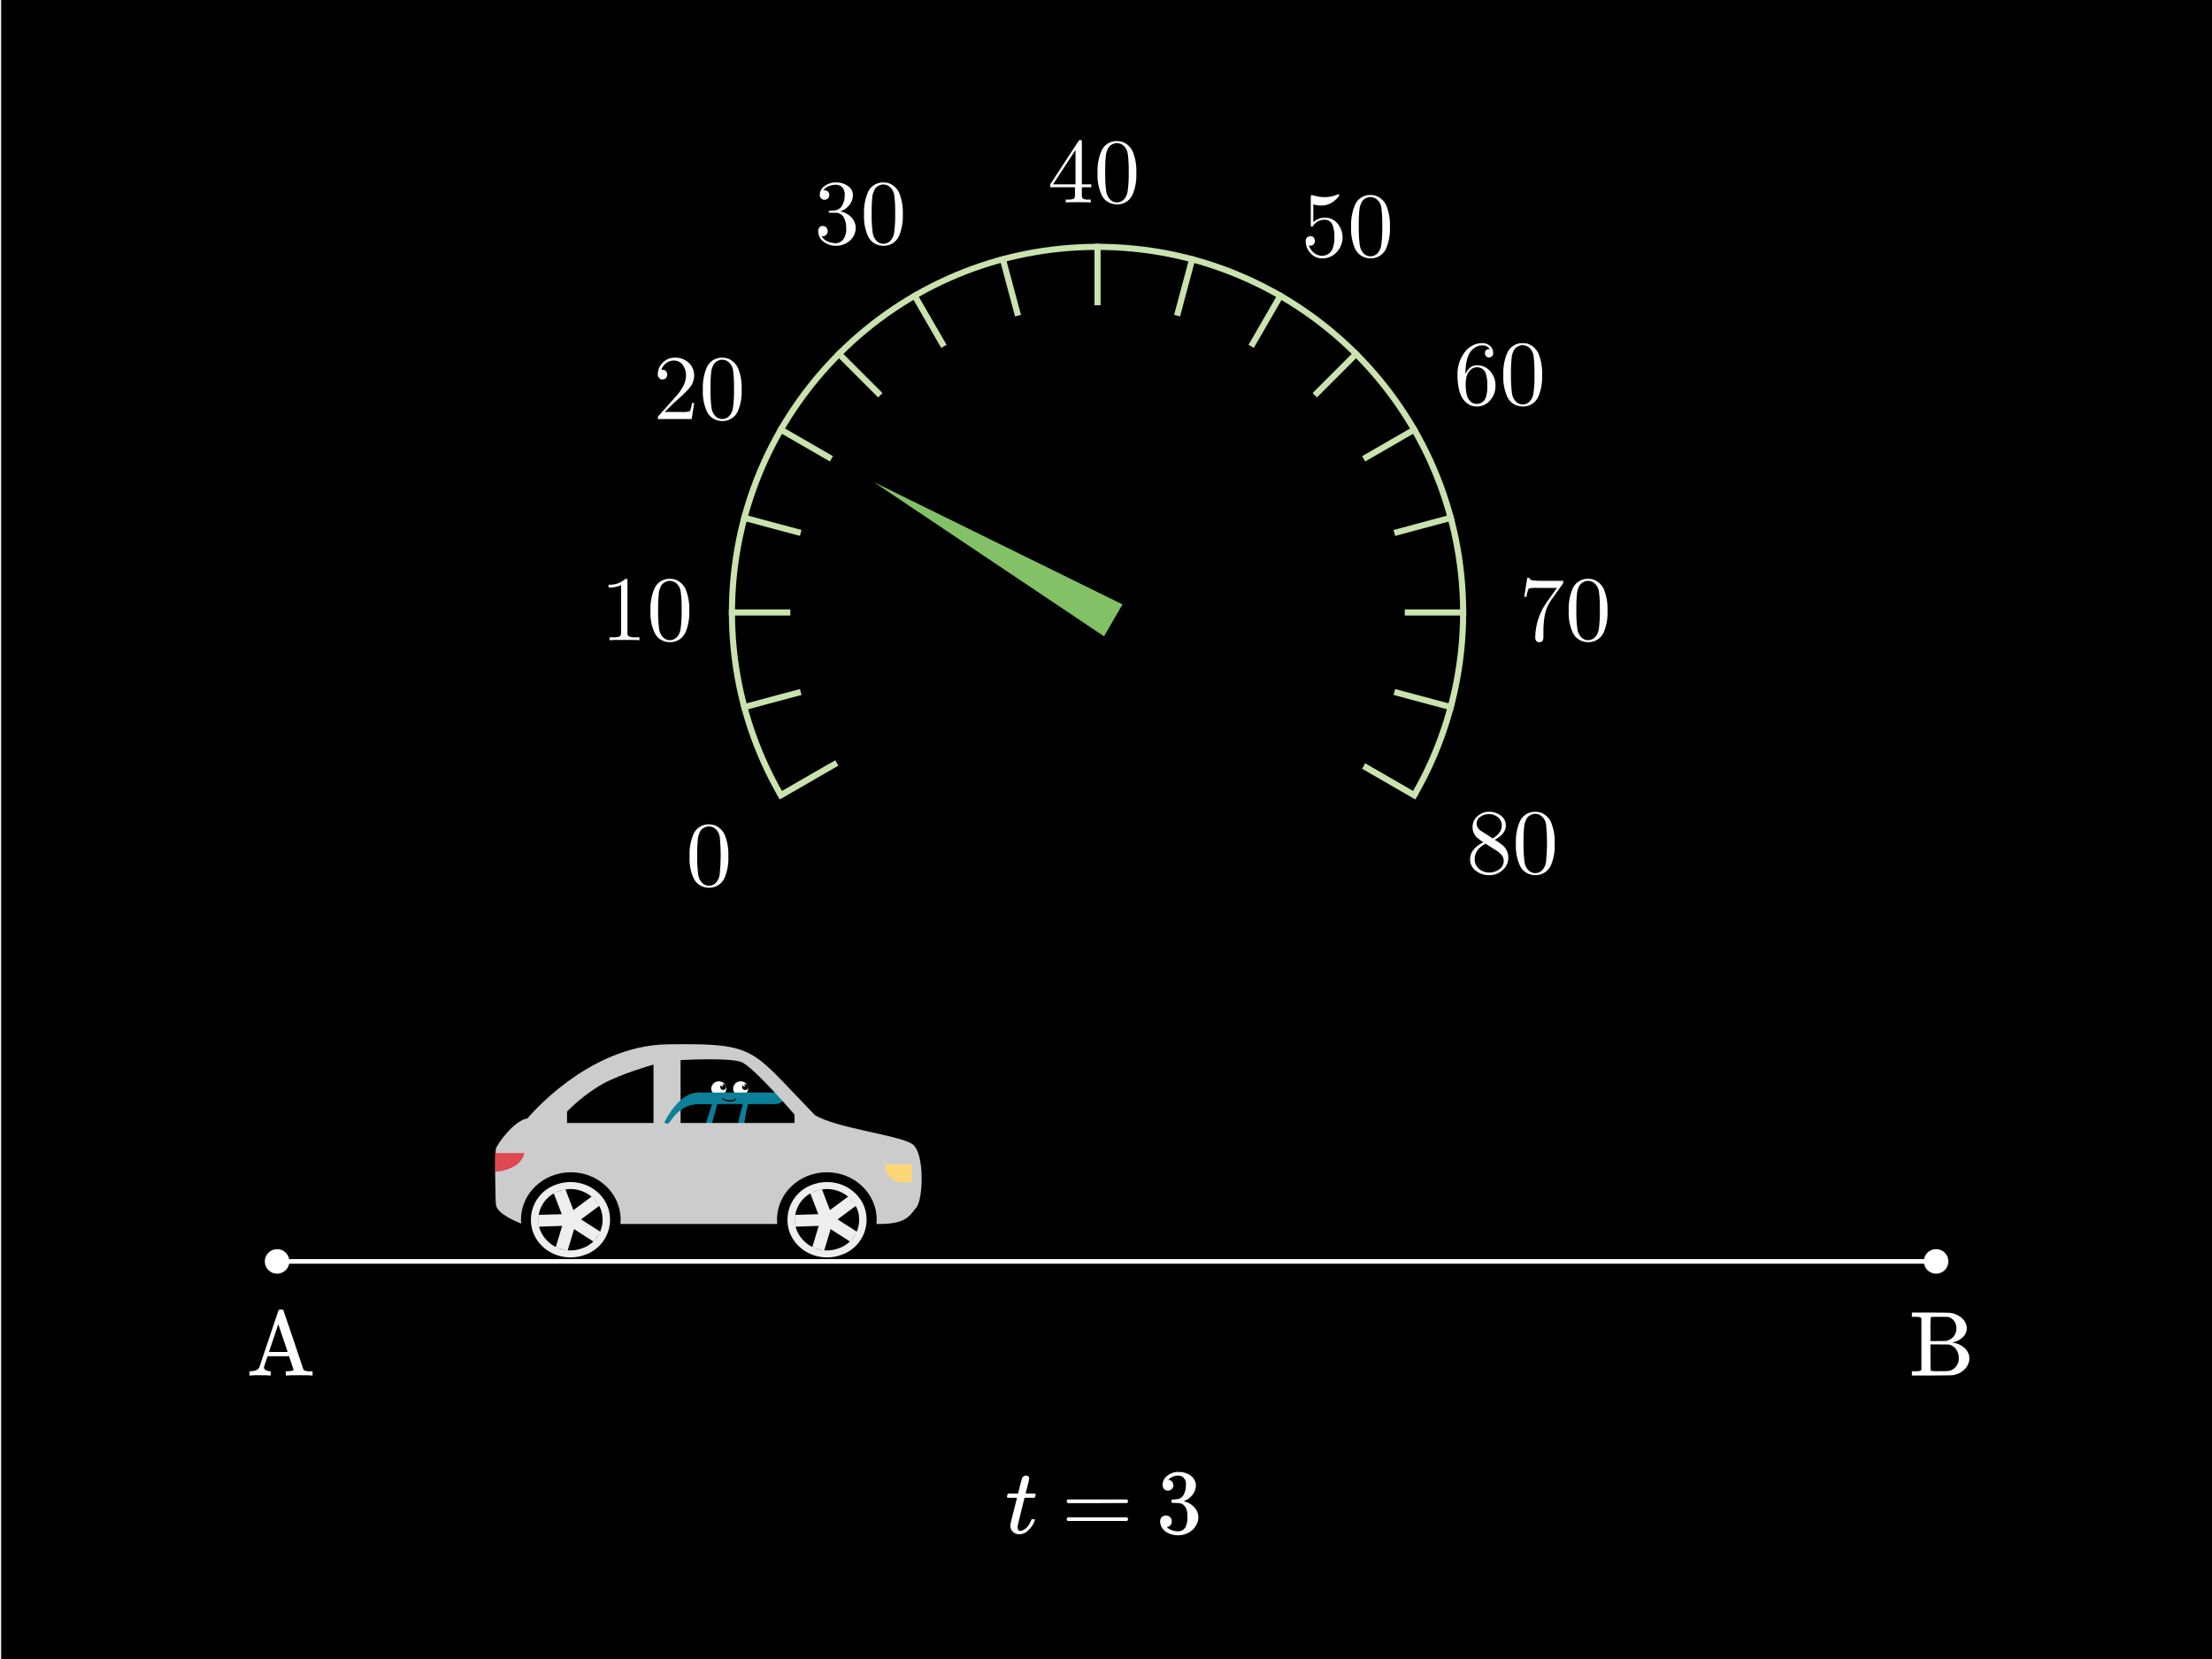
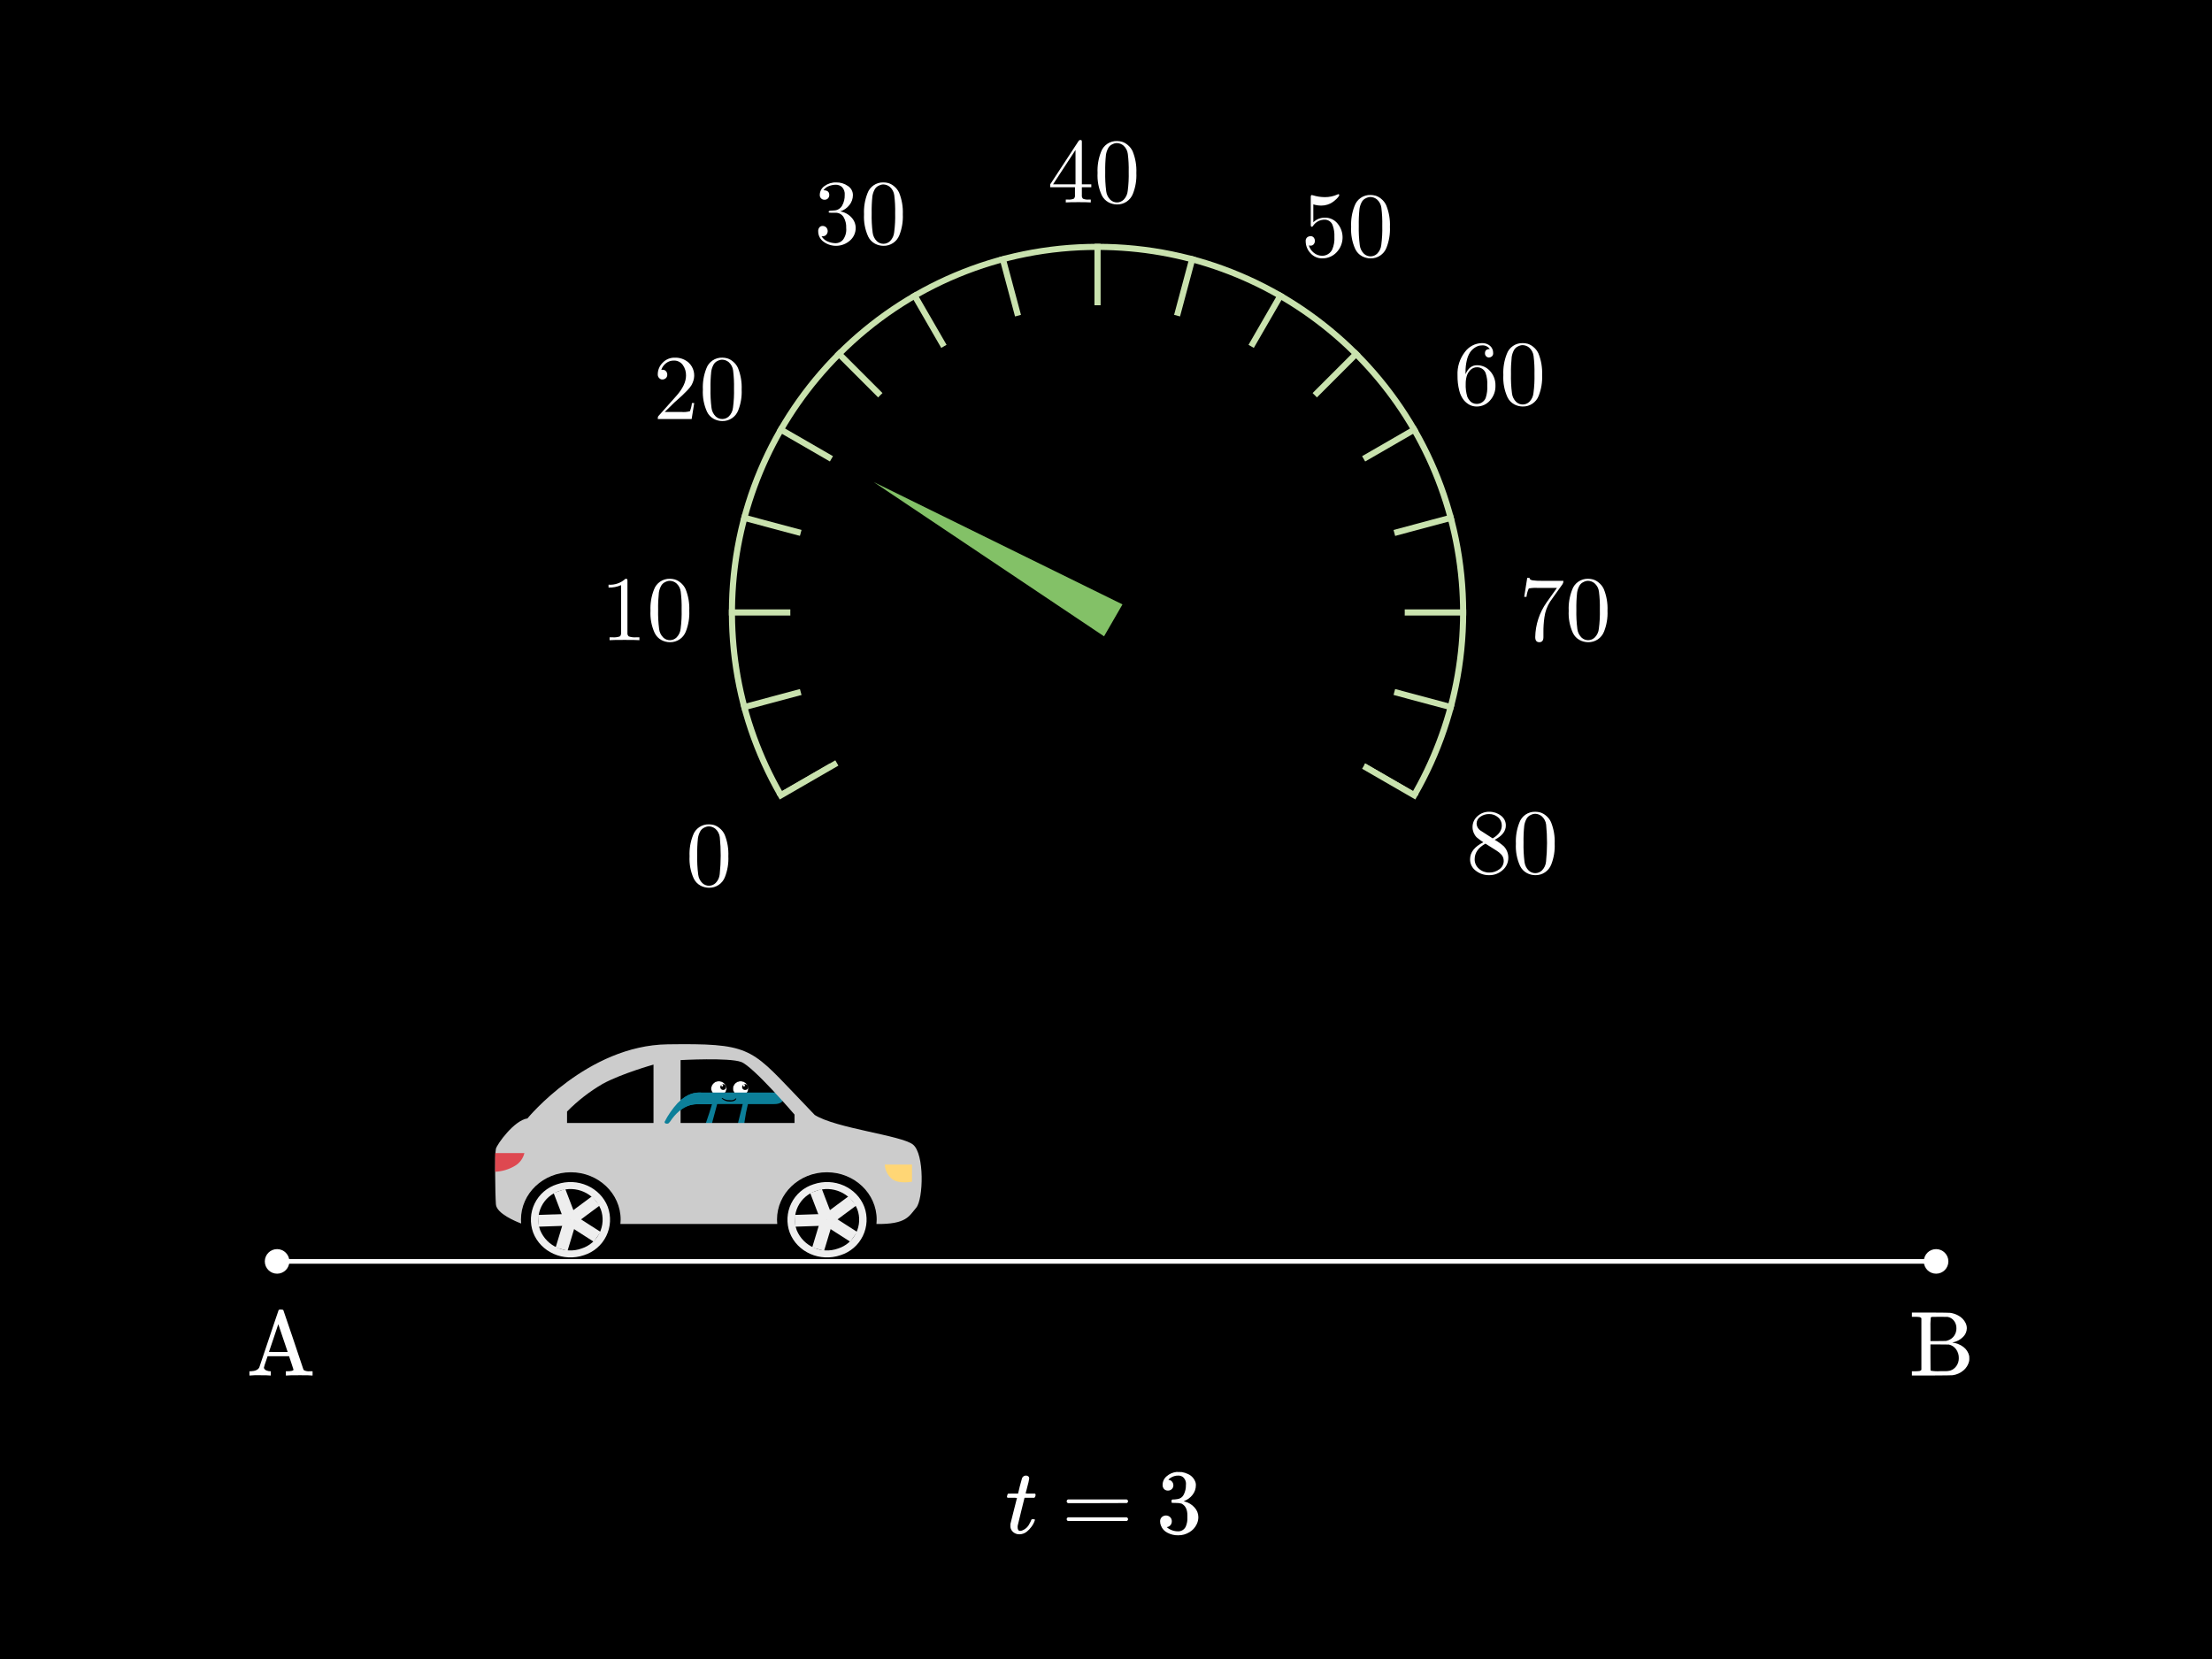
<svg xmlns="http://www.w3.org/2000/svg" width="720" height="540" viewBox="0 0 720 540">
  <defs>
    <clipPath id="a">
      <rect x="161.169" y="339.876" width="138.831" height="69.415" style="fill: none" />
    </clipPath>
  </defs>
-   <rect x="0.389" y="-0.417" width="719.611" height="540.417" />
+   <rect x="-80" width="880" height="540" />
  <g>
    <g>
      <path d="M327.967,487.526c-.141-.139-.21-.24-.21-.3a2.359,2.359,0,0,1,.1-.5,2.069,2.069,0,0,1,.136-.4.3.3,0,0,1,.285-.165q.225-.015,1.515-.015h1.59l.57-2.4q.63-2.43.72-2.61a1.361,1.361,0,0,1,1.38-.84,1.158,1.158,0,0,1,.674.27.784.784,0,0,1,.286.63,18.91,18.91,0,0,1-.571,2.55q-.12.512-.284,1.125c-.11.41-.195.716-.255.915l-.06.3a7,7,0,0,0,1.5.06h1.53c.14.14.21.25.21.331a1.417,1.417,0,0,1-.391,1.049h-3.21l-1.079,4.35q-1.11,4.47-1.14,4.71a2.481,2.481,0,0,0-.031.45q0,1.26.811,1.26a1.955,1.955,0,0,0,.36-.029,4.325,4.325,0,0,0,2.73-2.4,6.339,6.339,0,0,0,.54-1.11.371.371,0,0,1,.15-.225,1.313,1.313,0,0,1,.449-.045q.6,0,.6.241a1.653,1.653,0,0,1-.12.359,7.036,7.036,0,0,1-1.066,1.935,7.879,7.879,0,0,1-1.484,1.545,3.858,3.858,0,0,1-2.37.84,3.063,3.063,0,0,1-1.845-.554,2.718,2.718,0,0,1-1.035-1.456,3.684,3.684,0,0,1-.061-.81v-.54l1.05-4.2q1.05-4.23,1.08-4.26a7.357,7.357,0,0,0-1.529-.06Z" style="fill: #fff" />
      <path d="M347.2,488.666a.653.653,0,0,1,.42-.6h19.111a.657.657,0,0,1,.45.6.681.681,0,0,1-.42.57l-9.54.031h-9.54A.6.6,0,0,1,347.2,488.666Zm0,5.82a.6.6,0,0,1,.481-.6h19.08a1.1,1.1,0,0,0,.135.1,1.247,1.247,0,0,1,.149.12.5.5,0,0,1,.091.15.583.583,0,0,1,.045.225.657.657,0,0,1-.45.6H347.616A.653.653,0,0,1,347.2,494.486Z" style="fill: #fff" />
      <path d="M380.167,485.187a1.635,1.635,0,0,1-1.275-.511,1.879,1.879,0,0,1-.465-1.32,3.626,3.626,0,0,1,1.349-2.865,5.758,5.758,0,0,1,3.12-1.365h.451c.7,0,1.139.011,1.32.03a7.362,7.362,0,0,1,2.01.63,4.473,4.473,0,0,1,2.49,2.82,2.924,2.924,0,0,1,.09.81,4.988,4.988,0,0,1-1.1,3.165,6.053,6.053,0,0,1-2.745,2q-.151.06,0,.09a1.713,1.713,0,0,0,.3.09,6.4,6.4,0,0,1,3.09,1.905,4.6,4.6,0,0,1,1.259,3.165,5.245,5.245,0,0,1-.569,2.37,5.947,5.947,0,0,1-2.355,2.535,6.825,6.825,0,0,1-3.645,1,7.181,7.181,0,0,1-3.511-.84,4.317,4.317,0,0,1-2.069-2.25,3.381,3.381,0,0,1-.3-1.47,1.791,1.791,0,0,1,.556-1.364,2,2,0,0,1,2.715.014,1.833,1.833,0,0,1,.54,1.35,1.923,1.923,0,0,1-.39,1.2,1.764,1.764,0,0,1-1.051.66l-.21.06a5.647,5.647,0,0,0,3.721,1.35,2.675,2.675,0,0,0,2.489-1.59,6.887,6.887,0,0,0,.511-3.03v-.6q0-2.851-1.92-3.811a6.332,6.332,0,0,0-1.83-.21l-1.261-.03-.09-.06a1.118,1.118,0,0,1-.059-.48.7.7,0,0,1,.09-.449.239.239,0,0,1,.15-.091,10.454,10.454,0,0,0,1.739-.15,2.6,2.6,0,0,0,2.011-1.485,6.639,6.639,0,0,0,.69-3.135,2.852,2.852,0,0,0-1.05-2.61,2.5,2.5,0,0,0-1.41-.42,4.441,4.441,0,0,0-2.64.81,1.278,1.278,0,0,0-.271.195,1.954,1.954,0,0,0-.24.256l-.09.119c.061.02.13.041.21.06a1.426,1.426,0,0,1,1,.571,1.82,1.82,0,0,1,.406,1.17,1.652,1.652,0,0,1-.5,1.214A1.724,1.724,0,0,1,380.167,485.187Z" style="fill: #fff" />
    </g>
    <line x1="90.194" y1="410.583" x2="630.194" y2="410.583" style="fill: none;stroke: #fff;stroke-miterlimit: 10;stroke-width: 1.5px" />
    <circle cx="630.194" cy="410.583" r="4" style="fill: #fff" />
    <path d="M87.88,447.724q-.54-.09-3.45-.09a24.812,24.812,0,0,0-3.03.09h-.21v-1.38h.45q2.16-.091,2.76-1.26.028-.091,1.59-4.726t3.105-9.24q1.545-4.6,1.575-4.635c.06-.159.25-.24.57-.24h.27q.6.031.72.211.03.03,2.925,8.579t3.585,10.681a1.142,1.142,0,0,0,.21.3,3.57,3.57,0,0,0,1.89.33h.9v1.38h-.27q-.45-.09-3.81-.09-3.87,0-4.32.09h-.3v-1.38h.39q2.1,0,2.1-.54,0-.06-.72-2.22l-.72-2.13H87.1l-.6,1.77a16.28,16.28,0,0,0-.6,1.95.434.434,0,0,0,.09.269,1.4,1.4,0,0,0,.765.646,3.082,3.082,0,0,0,1.245.255h.15v1.38Zm4.83-10.411q-.87-2.61-1.53-4.53l-.6-1.769-1.5,4.5-1.53,4.53q0,.029,3.03.029h3.06Z" style="fill: #fff" />
    <path d="M625.409,429.063a1.218,1.218,0,0,0-.585-.359,12.243,12.243,0,0,0-1.515-.091h-.991v-1.38h6.032q6.029.031,6.42.09a7.754,7.754,0,0,1,2.639.87,5.556,5.556,0,0,1,2.43,2.521,4.025,4.025,0,0,1,.36,1.649,3.966,3.966,0,0,1-1.23,2.806,6.457,6.457,0,0,1-3.21,1.755l-.3.09a7.107,7.107,0,0,1,3.615,1.41,4.994,4.994,0,0,1,1.905,2.97,5.6,5.6,0,0,1,.03.719,4.705,4.705,0,0,1-.06.931,5.473,5.473,0,0,1-1.86,3.029,6.805,6.805,0,0,1-3.54,1.561q-.39.06-6.811.09h-6.42v-1.38h.991a12.118,12.118,0,0,0,1.515-.09,1.213,1.213,0,0,0,.585-.36Zm11.4,3.271a3.846,3.846,0,0,0-.795-2.431,3.316,3.316,0,0,0-2.055-1.259h-.4q-.376,0-.961-.015c-.39-.01-.765-.016-1.125-.016s-.735.006-1.125.016-.715.015-.975.015h-.45c-.261.02-.42.1-.48.24a33.753,33.753,0,0,0-.089,3.87v3.75h2.489l2.52-.03.3-.06c.06-.02.159-.05.3-.091l.18-.059a4,4,0,0,0,1.92-1.455A4.106,4.106,0,0,0,636.809,432.334Zm.78,9.75a4.709,4.709,0,0,0-.9-2.91,3.941,3.941,0,0,0-2.31-1.53l-3.029-.031h-3v4.111q0,4.17.029,4.23a.644.644,0,0,0,.12.21,13.041,13.041,0,0,0,3,.149h1.47a6.337,6.337,0,0,0,1.8-.179,3.9,3.9,0,0,0,2.054-1.53A4.335,4.335,0,0,0,637.589,442.084Z" style="fill: #fff" />
    <circle cx="90.194" cy="410.583" r="4" style="fill: #fff" />
    <g>
      <g style="clip-path: url(#a)">
        <path d="M235.957,355.743h.032l.02-.025a2.332,2.332,0,0,0,.49-1.424,2.529,2.529,0,0,0-5.051,0,2.222,2.222,0,0,0,.532,1.463l.02.024h.032Z" style="fill: #fff" />
        <path d="M231.969,355.843l-.04-.045a2.267,2.267,0,0,1-.548-1.5,2.529,2.529,0,0,1,2.586-2.458,2.622,2.622,0,0,1,1.832.707,2.377,2.377,0,0,1,.263,3.212l-.039.05h-.066Zm2.022-3.881h-.023a2.4,2.4,0,0,0-2.454,2.332,2.167,2.167,0,0,0,.517,1.423l3.925-.037a2.257,2.257,0,0,0-.252-3.049,2.487,2.487,0,0,0-1.713-.669" />
        <path d="M243.056,355.743h.034l.019-.025a2.327,2.327,0,0,0,.491-1.424,2.53,2.53,0,0,0-5.052,0,2.213,2.213,0,0,0,.533,1.463l.02.024h.032Z" style="fill: #fff" />
        <path d="M239.07,355.843l-.041-.045a2.266,2.266,0,0,1-.547-1.5,2.528,2.528,0,0,1,2.585-2.458,2.621,2.621,0,0,1,1.832.707,2.374,2.374,0,0,1,.263,3.212l-.039.05h-.066Zm2.022-3.881h-.024a2.4,2.4,0,0,0-2.453,2.332,2.167,2.167,0,0,0,.517,1.423l3.924-.037a2.256,2.256,0,0,0-.251-3.049,2.491,2.491,0,0,0-1.713-.669" />
        <path d="M235.065,353.018a.3.3,0,0,0-.3.294.31.31,0,1,0,.31-.294h-.013l.374-.123a.946.946,0,1,1-.994.945.97.97,0,0,1,.994-.945" />
        <path d="M242.165,353.018a.316.316,0,1,0,.013,0h-.013l.374-.123a.946.946,0,1,1,0,1.89.946.946,0,1,1,0-1.89" />
        <path d="M233.438,359.373h8.315c-1.988,7.828-3.241,12.933-3.241,18.526,0,.983,0,8.528,3.021,8.528a2.878,2.878,0,0,0,2.866-2.515c0-.344,0-.491-.517-1.534a33.417,33.417,0,0,1-1.988-11.325,51.74,51.74,0,0,1,1.55-11.667h8.236c.955,0,3.382,0,3.382-2.233,0-1.534-1.394-1.534-2.724-1.534H228.145c-1.691,0-4.2,0-7.578,3.422a26.949,26.949,0,0,0-4.26,6.148c0,.417.362.564.814.564.515,0,.593-.209.954-.625,3.822-5.731,7.644-5.731,9.49-5.731h4.195a136.968,136.968,0,0,1-9.489,23.557c-.594,1.117-.594,1.265-.594,1.681a1.844,1.844,0,0,0,1.989,1.816c2.13,0,2.724-1.816,3.6-4.747,1.174-3.571,1.174-3.706,1.911-6.5Z" style="fill: #0c7f99" />
        <path d="M234.91,357.557a3.856,3.856,0,0,0,2.647,1.006c1.9,0,2.091-.846,2.1-.9l-.038-.232a2.35,2.35,0,0,1-2.04.675,4.165,4.165,0,0,1-2.531-.749" />
        <path d="M297.153,372.537c-3.814-3-24.989-5.246-31.96-9.618l-6.576-6.891c-14.318-15-15.125-16.466-41.3-16.107s-45.638,24.122-45.638,24.122c-4.34.625-9.864,8.368-10.259,9.868s-.263,14.614,0,18.111c.226,3,6.468,5.563,8.222,6.224-.036-.42-.067-.84-.067-1.269,0-8.507,7.262-15.406,16.221-15.406s16.221,6.9,16.221,15.406c0,.483-.03.959-.076,1.431l51.051-.009c-.046-.469-.077-.942-.077-1.422,0-8.507,7.263-15.406,16.222-15.406s16.221,6.9,16.221,15.406c0,.483-.03.959-.076,1.43,9.8.134,10.612-2.579,12.921-5.261,2.368-2.747,2.762-17.611-1.052-20.609m-84.437-7H184.57V361.8a55.645,55.645,0,0,1,11.574-8.993c6.181-3.373,16.572-6.287,16.572-6.287Zm45.9,0H221.528V345.057s15.808-.881,19.754.618,17.335,17.119,17.335,17.119Z" style="fill: #ccc" />
        <path d="M161.173,375.327v6.078a13.805,13.805,0,0,0,6.419-1.915,6.612,6.612,0,0,0,3.1-4.163Z" style="fill: #de4850" />
        <path d="M296.857,379.063H287.98a6.576,6.576,0,0,0,2.465,4.778c2.368,1.655,6.412.781,6.412.781Z" style="fill: #ffd675" />
        <path d="M181.269,385.49a12.108,12.108,0,0,0-7.72,15.725c2.44,6.368,9.853,9.65,16.557,7.333a12.109,12.109,0,0,0,7.722-15.725c-2.441-6.368-9.854-9.65-16.559-7.333m8.009,20.9a10.658,10.658,0,0,1-13.453-5.958,9.836,9.836,0,0,1,6.274-12.776,10.658,10.658,0,0,1,13.453,5.958,9.839,9.839,0,0,1-6.274,12.776" style="fill: #eee" />
        <polygon points="183.791 397.675 180.201 388.308 183.995 386.996 187.585 396.363 183.791 397.675" style="fill: #eee" />
        <polygon points="175.269 399.283 175.128 395.451 185.617 395.103 185.759 398.935 175.269 399.283" style="fill: #eee" />
        <polygon points="186.931 398.529 184.445 395.509 192.716 389.371 195.202 392.392 186.931 398.529" style="fill: #eee" />
        <polygon points="184.735 407.129 180.855 406.072 183.748 396.49 187.629 397.547 184.735 407.129" style="fill: #eee" />
        <polygon points="193.261 404.182 184.559 398.608 186.816 395.43 195.518 401.004 193.261 404.182" style="fill: #eee" />
        <path d="M264.776,385.49a12.109,12.109,0,0,0-7.721,15.725c2.44,6.368,9.853,9.65,16.557,7.333a12.109,12.109,0,0,0,7.722-15.725c-2.44-6.368-9.854-9.65-16.558-7.333m8.008,20.9a10.658,10.658,0,0,1-13.453-5.958,9.838,9.838,0,0,1,6.273-12.776,10.657,10.657,0,0,1,13.453,5.958,9.837,9.837,0,0,1-6.273,12.776" style="fill: #eee" />
        <polygon points="267.297 397.675 263.707 388.308 267.501 386.996 271.091 396.363 267.297 397.675" style="fill: #eee" />
        <polygon points="258.775 399.283 258.634 395.451 269.124 395.103 269.264 398.935 258.775 399.283" style="fill: #eee" />
        <polygon points="270.437 398.529 267.951 395.509 276.222 389.371 278.708 392.392 270.437 398.529" style="fill: #eee" />
        <polygon points="268.242 407.129 264.361 406.072 267.254 396.49 271.134 397.547 268.242 407.129" style="fill: #eee" />
        <polygon points="276.767 404.182 268.066 398.608 270.323 395.43 279.024 401.004 276.767 404.182" style="fill: #eee" />
        <path d="M228.145,355.619c-1.691,0-4.2,0-7.577,3.422a26.987,26.987,0,0,0-4.261,6.147c0,.418.362.565.813.565.517,0,.594-.209.955-.625,3.822-5.731,7.643-5.731,9.489-5.731h4.2" style="fill: #0c7f99" />
      </g>
      <rect x="161.169" y="339.876" width="138.831" height="69.415" style="fill: none" />
    </g>
    <g>
      <path d="M357.245,81.355a118,118,0,1,1-83.438,34.562,117.225,117.225,0,0,1,83.438-34.562m0-2a120,120,0,1,0,120,120,120,120,0,0,0-120-120Z" style="fill: #c9e2ae" />
      <line x1="461.168" y1="259.355" x2="253.322" y2="139.355" style="fill: none;stroke: #c9e2ae;stroke-miterlimit: 10;stroke-width: 2px" />
      <line x1="253.322" y1="259.355" x2="461.168" y2="139.355" style="fill: none;stroke: #c9e2ae;stroke-miterlimit: 10;stroke-width: 2px" />
      <line x1="473.156" y1="230.414" x2="241.334" y2="168.297" style="fill: none;stroke: #c9e2ae;stroke-miterlimit: 10;stroke-width: 2px" />
      <line x1="237.245" y1="199.355" x2="477.245" y2="199.355" style="fill: none;stroke: #c9e2ae;stroke-miterlimit: 10;stroke-width: 2px" />
      <line x1="241.334" y1="230.414" x2="473.156" y2="168.297" style="fill: none;stroke: #c9e2ae;stroke-miterlimit: 10;stroke-width: 2px" />
      <line x1="297.245" y1="303.278" x2="417.245" y2="95.432" style="fill: none;stroke: #c9e2ae;stroke-miterlimit: 10;stroke-width: 2px" />
      <line x1="326.187" y1="315.266" x2="388.303" y2="83.444" style="fill: none;stroke: #c9e2ae;stroke-miterlimit: 10;stroke-width: 2px" />
      <line x1="357.245" y1="319.355" x2="357.245" y2="79.355" style="fill: none;stroke: #c9e2ae;stroke-miterlimit: 10;stroke-width: 2px" />
      <line x1="388.303" y1="315.266" x2="326.187" y2="83.444" style="fill: none;stroke: #c9e2ae;stroke-miterlimit: 10;stroke-width: 2px" />
      <line x1="417.245" y1="303.278" x2="297.245" y2="95.432" style="fill: none;stroke: #c9e2ae;stroke-miterlimit: 10;stroke-width: 2px" />
      <line x1="442.098" y1="284.208" x2="272.392" y2="114.503" style="fill: none;stroke: #c9e2ae;stroke-miterlimit: 10;stroke-width: 2px" />
      <line x1="272.392" y1="284.208" x2="442.098" y2="114.503" style="fill: none;stroke: #c9e2ae;stroke-miterlimit: 10;stroke-width: 2px" />
      <circle cx="357.245" cy="199.355" r="100" />
      <path d="M253.308,259.364a120.034,120.034,0,0,0,207.875,0L357.245,199.355Z" style="stroke: #000;stroke-miterlimit: 10" />
      <path d="M224.45,278.708a16.653,16.653,0,0,1,1.113-6.812,5.344,5.344,0,0,1,5.215-3.574,6.3,6.3,0,0,1,1.59.213,5.36,5.36,0,0,1,1.845,1.018,5.814,5.814,0,0,1,1.663,2.124,16.8,16.8,0,0,1,1.2,7.031,16.451,16.451,0,0,1-1.113,6.768,5.428,5.428,0,0,1-5.215,3.486,6.012,6.012,0,0,1-2.717-.689,5.19,5.19,0,0,1-2.234-2.343A15.435,15.435,0,0,1,224.45,278.708Zm2.49-.366a41.63,41.63,0,0,0,.323,6.328,4.638,4.638,0,0,0,1.369,2.791,3.116,3.116,0,0,0,4.322-.059,4.682,4.682,0,0,0,1.311-2.849,59.268,59.268,0,0,0,.029-12.056,4.344,4.344,0,0,0-1.443-2.731,3.494,3.494,0,0,0-2.1-.785,3,3,0,0,0-.813.118,4.849,4.849,0,0,0-1.018.454,2.891,2.891,0,0,0-1.062,1.172,6.69,6.69,0,0,0-.681,2.094A44.369,44.369,0,0,0,226.94,278.342Z" style="fill: #fff" />
      <g>
        <path d="M198.079,191.251v-.937a7.369,7.369,0,0,0,5.509-1.919q.479,0,.561.117a1.505,1.505,0,0,1,.082.659v16.818a1.27,1.27,0,0,0,.457,1.171,6.213,6.213,0,0,0,2.45.278h.989v.937q-1.055-.089-4.863-.088t-4.848.088v-.937h.952a5.9,5.9,0,0,0,2.343-.271q.454-.27.455-1.178V190.46A9.316,9.316,0,0,1,198.079,191.251Z" style="fill: #fff" />
        <path d="M211.731,198.781a16.65,16.65,0,0,1,1.113-6.812,5.342,5.342,0,0,1,5.215-3.574,6.3,6.3,0,0,1,1.589.212,5.363,5.363,0,0,1,1.846,1.018,5.826,5.826,0,0,1,1.663,2.125,16.8,16.8,0,0,1,1.2,7.031,16.443,16.443,0,0,1-1.113,6.767,5.428,5.428,0,0,1-5.215,3.487,6.016,6.016,0,0,1-2.718-.689A5.186,5.186,0,0,1,213.079,206,15.428,15.428,0,0,1,211.731,198.781Zm2.49-.366a41.8,41.8,0,0,0,.322,6.328,4.644,4.644,0,0,0,1.37,2.791,3.117,3.117,0,0,0,4.321-.059,4.685,4.685,0,0,0,1.311-2.85,39.413,39.413,0,0,0,.323-6.21,39.209,39.209,0,0,0-.293-5.845,4.347,4.347,0,0,0-1.443-2.732,3.492,3.492,0,0,0-2.1-.784,3,3,0,0,0-.813.117,4.932,4.932,0,0,0-1.018.454,2.891,2.891,0,0,0-1.062,1.172,6.705,6.705,0,0,0-.681,2.095A44.169,44.169,0,0,0,214.221,198.415Z" style="fill: #fff" />
      </g>
      <g>
        <path d="M214.1,136.4a3.036,3.036,0,0,1,.05-.7,1.229,1.229,0,0,1,.281-.41l5.712-6.416q3.156-3.552,3.156-6.647a5.645,5.645,0,0,0-1.05-3.434,3.469,3.469,0,0,0-2.973-1.433,4.042,4.042,0,0,0-2.413.8,4.54,4.54,0,0,0-1.613,2.22,1.585,1.585,0,0,1,.388-.029,1.429,1.429,0,0,1,1.143.473,1.641,1.641,0,0,1,.41,1.109,1.426,1.426,0,0,1-.51,1.2,1.669,1.669,0,0,1-1.014.391,2.829,2.829,0,0,1-.467-.044,1.47,1.47,0,0,1-.683-.466,1.6,1.6,0,0,1-.417-1.175,5.325,5.325,0,0,1,1.575-3.754,5.245,5.245,0,0,1,3.983-1.665,6.45,6.45,0,0,1,4.516,1.63,5.705,5.705,0,0,1,1.522,5.882,8.048,8.048,0,0,1-.625,1.444,9.35,9.35,0,0,1-1.315,1.642q-.96,1.013-1.73,1.731t-2.5,2.243l-3.154,3.094h5.369a7.7,7.7,0,0,0,2.822-.234,9.343,9.343,0,0,0,.655-2.666h.747l-.832,5.214Z" style="fill: #fff" />
        <path d="M228.781,126.8a16.65,16.65,0,0,1,1.113-6.812,5.341,5.341,0,0,1,5.215-3.574,6.3,6.3,0,0,1,1.589.212,5.372,5.372,0,0,1,1.846,1.018,5.841,5.841,0,0,1,1.663,2.124,16.823,16.823,0,0,1,1.2,7.032,16.427,16.427,0,0,1-1.114,6.767,5.427,5.427,0,0,1-5.214,3.487,6.012,6.012,0,0,1-2.718-.689,5.193,5.193,0,0,1-2.234-2.344A15.442,15.442,0,0,1,228.781,126.8Zm2.49-.366a41.677,41.677,0,0,0,.322,6.328,4.641,4.641,0,0,0,1.37,2.791,3.117,3.117,0,0,0,4.321-.059,4.688,4.688,0,0,0,1.311-2.85,39.319,39.319,0,0,0,.322-6.21,39.248,39.248,0,0,0-.292-5.845,4.347,4.347,0,0,0-1.443-2.732,3.494,3.494,0,0,0-2.1-.784,3,3,0,0,0-.813.117,4.879,4.879,0,0,0-1.018.454,2.891,2.891,0,0,0-1.062,1.172,6.731,6.731,0,0,0-.682,2.1A44.423,44.423,0,0,0,231.271,126.438Z" style="fill: #fff" />
      </g>
      <g>
        <path d="M266.324,75.3a1.818,1.818,0,0,1,.426-1.329,1.335,1.335,0,0,1,.974-.429,1.712,1.712,0,0,1,1.193.451,1.772,1.772,0,0,1-.088,2.548,1.766,1.766,0,0,1-1.416.356,4.154,4.154,0,0,0,2.057,1.732,6.877,6.877,0,0,0,2.573.538,3.162,3.162,0,0,0,2.342-1.115,5.57,5.57,0,0,0,1.05-3.845,6.371,6.371,0,0,0-.9-3.63,3.029,3.029,0,0,0-2.68-1.327H270.53a3.108,3.108,0,0,1-.659-.042c-.1-.028-.149-.123-.149-.282q0-.282.543-.339a10.327,10.327,0,0,0,1.175-.084,3.084,3.084,0,0,0,2.674-1.586,6.7,6.7,0,0,0,.838-3.453,3.277,3.277,0,0,0-.874-2.578,2.966,2.966,0,0,0-2.006-.762,6.472,6.472,0,0,0-2.225.426,3.56,3.56,0,0,0-1.8,1.376q1.878,0,1.878,1.538a1.542,1.542,0,0,1-.421,1.112,1.473,1.473,0,0,1-1.117.441,1.492,1.492,0,0,1-1.553-1.583,3.517,3.517,0,0,1,1.541-2.879,6.1,6.1,0,0,1,3.813-1.178A6.355,6.355,0,0,1,276,60.539a3.507,3.507,0,0,1,1.62,2.953,5.149,5.149,0,0,1-1.145,3.251,6.136,6.136,0,0,1-2.961,2.068,6.37,6.37,0,0,1,3.651,1.985,5.014,5.014,0,0,1,1.363,3.409,5.409,5.409,0,0,1-1.848,4.081,6.861,6.861,0,0,1-8.643.377A4.128,4.128,0,0,1,266.324,75.3Z" style="fill: #fff" />
        <path d="M281.236,69.761a16.65,16.65,0,0,1,1.113-6.812,5.342,5.342,0,0,1,5.215-3.574,6.3,6.3,0,0,1,1.589.212A5.363,5.363,0,0,1,291,60.605a5.831,5.831,0,0,1,1.663,2.124,16.823,16.823,0,0,1,1.2,7.032,16.443,16.443,0,0,1-1.113,6.767,5.428,5.428,0,0,1-5.215,3.487,6.012,6.012,0,0,1-2.718-.689,5.193,5.193,0,0,1-2.234-2.344A15.442,15.442,0,0,1,281.236,69.761Zm2.49-.366a41.677,41.677,0,0,0,.322,6.328,4.641,4.641,0,0,0,1.37,2.791,3.117,3.117,0,0,0,4.321-.059,4.685,4.685,0,0,0,1.311-2.85,39.413,39.413,0,0,0,.323-6.21,39.209,39.209,0,0,0-.293-5.845,4.347,4.347,0,0,0-1.443-2.732,3.494,3.494,0,0,0-2.1-.784,3,3,0,0,0-.813.117,4.879,4.879,0,0,0-1.018.454,2.891,2.891,0,0,0-1.062,1.172,6.731,6.731,0,0,0-.682,2.095A44.423,44.423,0,0,0,283.726,69.4Z" style="fill: #fff" />
      </g>
      <g>
        <path d="M341.844,60.938V60l9.214-14.077a.659.659,0,0,1,.6-.351c.225,0,.362.044.41.132a1.673,1.673,0,0,1,.074.644V60h3.076v.938h-3.076v2.6a1.4,1.4,0,0,0,.358,1.138,3.873,3.873,0,0,0,1.912.278h.63v.937q-1.23-.088-4.032-.089-2.856,0-4.1.089v-.937h.646a4.226,4.226,0,0,0,1.967-.27,1.36,1.36,0,0,0,.375-1.146v-2.6Zm.923-.938h7.309V48.809Z" style="fill: #fff" />
        <path d="M357.254,56.294a16.644,16.644,0,0,1,1.113-6.811,5.342,5.342,0,0,1,5.215-3.574,6.257,6.257,0,0,1,1.59.212,5.372,5.372,0,0,1,1.846,1.018,5.822,5.822,0,0,1,1.662,2.124,16.818,16.818,0,0,1,1.2,7.031,16.451,16.451,0,0,1-1.113,6.768,5.429,5.429,0,0,1-5.215,3.486,6.014,6.014,0,0,1-2.718-.688,5.186,5.186,0,0,1-2.233-2.344A15.433,15.433,0,0,1,357.254,56.294Zm2.49-.366a41.794,41.794,0,0,0,.322,6.328,4.636,4.636,0,0,0,1.371,2.791,3.116,3.116,0,0,0,4.321-.058,4.687,4.687,0,0,0,1.31-2.85,39.419,39.419,0,0,0,.323-6.211,39.228,39.228,0,0,0-.293-5.845,4.342,4.342,0,0,0-1.443-2.731,3.492,3.492,0,0,0-2.1-.784,3.008,3.008,0,0,0-.813.117,4.9,4.9,0,0,0-1.018.454,2.884,2.884,0,0,0-1.062,1.172,6.705,6.705,0,0,0-.681,2.095A44.161,44.161,0,0,0,359.744,55.928Z" style="fill: #fff" />
      </g>
      <g>
        <path d="M424.993,78.536a1.483,1.483,0,0,1,.52-1.306,1.851,1.851,0,0,1,1.072-.363,1.269,1.269,0,0,1,1.03.456,1.747,1.747,0,0,1,0,2.178,1.27,1.27,0,0,1-1.03.457,1.98,1.98,0,0,1-.552-.059,4.716,4.716,0,0,0,1.59,2.363,4.232,4.232,0,0,0,2.78.991,3.636,3.636,0,0,0,3.216-1.992,9.1,9.1,0,0,0,.72-4.209,9.545,9.545,0,0,0-.543-3.679,2.718,2.718,0,0,0-2.556-1.868,4.494,4.494,0,0,0-3.863,2.034.479.479,0,0,1-.345.27c-.177,0-.285-.056-.324-.167a2.123,2.123,0,0,1-.06-.619V64.206c0-.476.1-.713.293-.713a1.677,1.677,0,0,1,.367.063,13.307,13.307,0,0,0,3.984.611,9.761,9.761,0,0,0,4.087-.879.5.5,0,0,1,.234-.088c.2,0,.3.112.308.337a1.211,1.211,0,0,1-.244.47,5.848,5.848,0,0,1-.763.848,10.284,10.284,0,0,1-1.185.964,6.082,6.082,0,0,1-1.635.785,6.511,6.511,0,0,1-2.035.316,8.823,8.823,0,0,1-2.576-.395v5.819a5.3,5.3,0,0,1,3.816-1.5,5.182,5.182,0,0,1,4.053,1.893,7.027,7.027,0,0,1-.3,9.39,6.25,6.25,0,0,1-4.588,1.974,5.007,5.007,0,0,1-3.944-1.737A5.677,5.677,0,0,1,424.993,78.536Z" style="fill: #fff" />
        <path d="M439.788,73.849a16.644,16.644,0,0,1,1.113-6.811,5.344,5.344,0,0,1,5.215-3.575,6.252,6.252,0,0,1,1.589.213,5.355,5.355,0,0,1,1.846,1.018,5.824,5.824,0,0,1,1.663,2.124,16.8,16.8,0,0,1,1.2,7.031,16.451,16.451,0,0,1-1.113,6.768,5.429,5.429,0,0,1-5.215,3.486,6.011,6.011,0,0,1-2.718-.688,5.191,5.191,0,0,1-2.233-2.344A15.435,15.435,0,0,1,439.788,73.849Zm2.49-.366a41.63,41.63,0,0,0,.323,6.328A4.635,4.635,0,0,0,443.97,82.6a3.115,3.115,0,0,0,4.321-.059,4.688,4.688,0,0,0,1.312-2.849,39.458,39.458,0,0,0,.322-6.211,39.218,39.218,0,0,0-.293-5.845,4.345,4.345,0,0,0-1.444-2.732,3.494,3.494,0,0,0-2.1-.783,3.015,3.015,0,0,0-.814.117,4.844,4.844,0,0,0-1.017.454,2.886,2.886,0,0,0-1.063,1.172,6.725,6.725,0,0,0-.68,2.094A44.169,44.169,0,0,0,442.278,73.483Z" style="fill: #fff" />
      </g>
      <g>
        <path d="M474.416,122.18a11.535,11.535,0,0,1,2.4-7.607,7.014,7.014,0,0,1,5.484-2.892,3.864,3.864,0,0,1,2.74.913,3.031,3.031,0,0,1,.981,2.316,1.313,1.313,0,0,1-.448,1.119,1.5,1.5,0,0,1-.909.339,1.3,1.3,0,0,1-.91-.368,1.329,1.329,0,0,1-.4-1.031q0-1.354,1.569-1.355a2.8,2.8,0,0,0-2.566-1.186,4.289,4.289,0,0,0-1.172.168,4.593,4.593,0,0,0-1.368.725,5.638,5.638,0,0,0-1.366,1.435,8.154,8.154,0,0,0-1.01,2.534,15.7,15.7,0,0,0-.416,3.807v.717q1.228-2.94,3.745-2.934a5.565,5.565,0,0,1,4.255,1.916,6.756,6.756,0,0,1,1.742,4.735,6.861,6.861,0,0,1-1.8,4.854,5.688,5.688,0,0,1-4.32,1.935,5.1,5.1,0,0,1-2.162-.475,6.148,6.148,0,0,1-1.98-1.561,7.93,7.93,0,0,1-1.522-3.165A18.947,18.947,0,0,1,474.416,122.18Zm2.666,2.692a12.724,12.724,0,0,0,.55,4.346,3.151,3.151,0,0,0,.289.555,6.817,6.817,0,0,0,.55.74,2.647,2.647,0,0,0,.928.687,2.9,2.9,0,0,0,1.248.271,3.113,3.113,0,0,0,2.944-1.947,10.711,10.711,0,0,0,.508-4.023,10.522,10.522,0,0,0-.537-4.1,2.94,2.94,0,0,0-2.766-1.858,2.976,2.976,0,0,0-2.161.863,4.551,4.551,0,0,0-1.219,2.019A8.749,8.749,0,0,0,477.082,124.872Z" style="fill: #fff" />
        <path d="M489.328,122.066a16.644,16.644,0,0,1,1.113-6.811,5.343,5.343,0,0,1,5.215-3.574,6.25,6.25,0,0,1,1.589.212,5.372,5.372,0,0,1,1.846,1.018,5.824,5.824,0,0,1,1.663,2.124,16.8,16.8,0,0,1,1.2,7.031,16.451,16.451,0,0,1-1.113,6.768,5.428,5.428,0,0,1-5.215,3.486,6.014,6.014,0,0,1-2.718-.688,5.186,5.186,0,0,1-2.233-2.344A15.433,15.433,0,0,1,489.328,122.066Zm2.49-.366a41.621,41.621,0,0,0,.323,6.328,4.635,4.635,0,0,0,1.369,2.791,3.116,3.116,0,0,0,4.321-.058,4.688,4.688,0,0,0,1.312-2.85,39.45,39.45,0,0,0,.322-6.211,39.228,39.228,0,0,0-.293-5.845,4.347,4.347,0,0,0-1.443-2.731,3.494,3.494,0,0,0-2.1-.784,3.015,3.015,0,0,0-.814.117,4.9,4.9,0,0,0-1.017.454,2.9,2.9,0,0,0-1.063,1.172,6.732,6.732,0,0,0-.68,2.095A44.161,44.161,0,0,0,491.818,121.7Z" style="fill: #fff" />
      </g>
      <g>
        <path d="M496.125,194.269l.981-6.167h.748a1.152,1.152,0,0,0,.236.527,2.168,2.168,0,0,0,.988.293,17.843,17.843,0,0,0,2.543.132h7.263a1.788,1.788,0,0,1-.264,1.055l-4.058,5.7a12.464,12.464,0,0,0-1.86,5.127,31.92,31.92,0,0,0-.322,4.922v1.523q0,1.656-1.333,1.656t-1.333-1.656a20.177,20.177,0,0,1,3.691-11.279q.4-.571,1.854-2.607t1.515-2.124h-6.211a11.1,11.1,0,0,0-2.944.175,8.094,8.094,0,0,0-.747,2.725Z" style="fill: #fff" />
        <path d="M510.612,198.781a16.631,16.631,0,0,1,1.114-6.812,5.341,5.341,0,0,1,5.214-3.574,6.3,6.3,0,0,1,1.59.212,5.363,5.363,0,0,1,1.846,1.018,5.834,5.834,0,0,1,1.662,2.125,16.8,16.8,0,0,1,1.2,7.031,16.443,16.443,0,0,1-1.113,6.767,5.428,5.428,0,0,1-5.215,3.487,6.012,6.012,0,0,1-2.717-.689A5.188,5.188,0,0,1,511.96,206,15.441,15.441,0,0,1,510.612,198.781Zm2.491-.366a41.668,41.668,0,0,0,.322,6.328,4.638,4.638,0,0,0,1.37,2.791,3.117,3.117,0,0,0,4.321-.059,4.685,4.685,0,0,0,1.311-2.85,39.443,39.443,0,0,0,.322-6.21,39.209,39.209,0,0,0-.293-5.845,4.346,4.346,0,0,0-1.442-2.732,3.5,3.5,0,0,0-2.1-.784,3,3,0,0,0-.812.117,4.937,4.937,0,0,0-1.019.454,2.9,2.9,0,0,0-1.061,1.172,6.7,6.7,0,0,0-.682,2.095A44.423,44.423,0,0,0,513.1,198.415Z" style="fill: #fff" />
      </g>
      <g>
        <path d="M478.505,279.671q0-3.351,4.321-5.519a17.859,17.859,0,0,1-2.2-1.625,4.791,4.791,0,0,1-1.318-3.293,4.634,4.634,0,0,1,1.589-3.549,5.489,5.489,0,0,1,3.845-1.457,6.041,6.041,0,0,1,3.779,1.245,3.873,3.873,0,0,1,1.626,3.219q0,2.783-3.632,4.656a17.153,17.153,0,0,1,2.973,2.122,5.355,5.355,0,0,1,1.465,3.688,5.233,5.233,0,0,1-1.846,4.058,6.371,6.371,0,0,1-4.394,1.651,6.862,6.862,0,0,1-4.351-1.453A4.541,4.541,0,0,1,478.505,279.671Zm1.494,0a3.983,3.983,0,0,0,1.4,3.1,4.864,4.864,0,0,0,3.347,1.245,5.287,5.287,0,0,0,3.3-1.083,3.279,3.279,0,0,0,1.413-2.694,3.176,3.176,0,0,0-.212-1.171,2.946,2.946,0,0,0-.63-.972,6.789,6.789,0,0,0-.674-.63q-.257-.2-.74-.534l-3.691-2.328Q480,276.553,480,279.671Zm.63-11.608a2.878,2.878,0,0,0,1.509,2.43l3.72,2.4q2.974-1.743,2.974-4.2a3.378,3.378,0,0,0-1.216-2.656,4.264,4.264,0,0,0-2.9-1.061,4.8,4.8,0,0,0-2.871.871A2.628,2.628,0,0,0,480.629,268.063Z" style="fill: #fff" />
        <path d="M493.417,274.613a16.644,16.644,0,0,1,1.113-6.811,5.342,5.342,0,0,1,5.215-3.574,6.3,6.3,0,0,1,1.59.212,5.372,5.372,0,0,1,1.846,1.018,5.822,5.822,0,0,1,1.662,2.124,16.8,16.8,0,0,1,1.2,7.031,16.451,16.451,0,0,1-1.113,6.768,5.429,5.429,0,0,1-5.215,3.486,6.007,6.007,0,0,1-2.717-.688,5.193,5.193,0,0,1-2.234-2.344A15.433,15.433,0,0,1,493.417,274.613Zm2.49-.366a41.794,41.794,0,0,0,.322,6.328,4.641,4.641,0,0,0,1.371,2.791,3.116,3.116,0,0,0,4.321-.058,4.687,4.687,0,0,0,1.31-2.85,59.175,59.175,0,0,0,.03-12.056,4.342,4.342,0,0,0-1.443-2.731,3.492,3.492,0,0,0-2.1-.784,3.008,3.008,0,0,0-.813.117,4.849,4.849,0,0,0-1.018.454,2.891,2.891,0,0,0-1.062,1.172,6.731,6.731,0,0,0-.681,2.1A44.15,44.15,0,0,0,495.907,274.247Z" style="fill: #fff" />
      </g>
      <line x1="253.308" y1="259.364" x2="272.392" y2="248.345" style="fill: none;stroke: #c9e2ae;stroke-miterlimit: 10;stroke-width: 2px" />
      <line x1="461.183" y1="259.364" x2="443.861" y2="249.363" style="fill: none;stroke: #c9e2ae;stroke-miterlimit: 10;stroke-width: 2px" />
      <polygon points="284.422 156.925 359.364 207.122 365.364 196.729 284.422 156.925" style="fill: #83c167" />
    </g>
  </g>
</svg>
